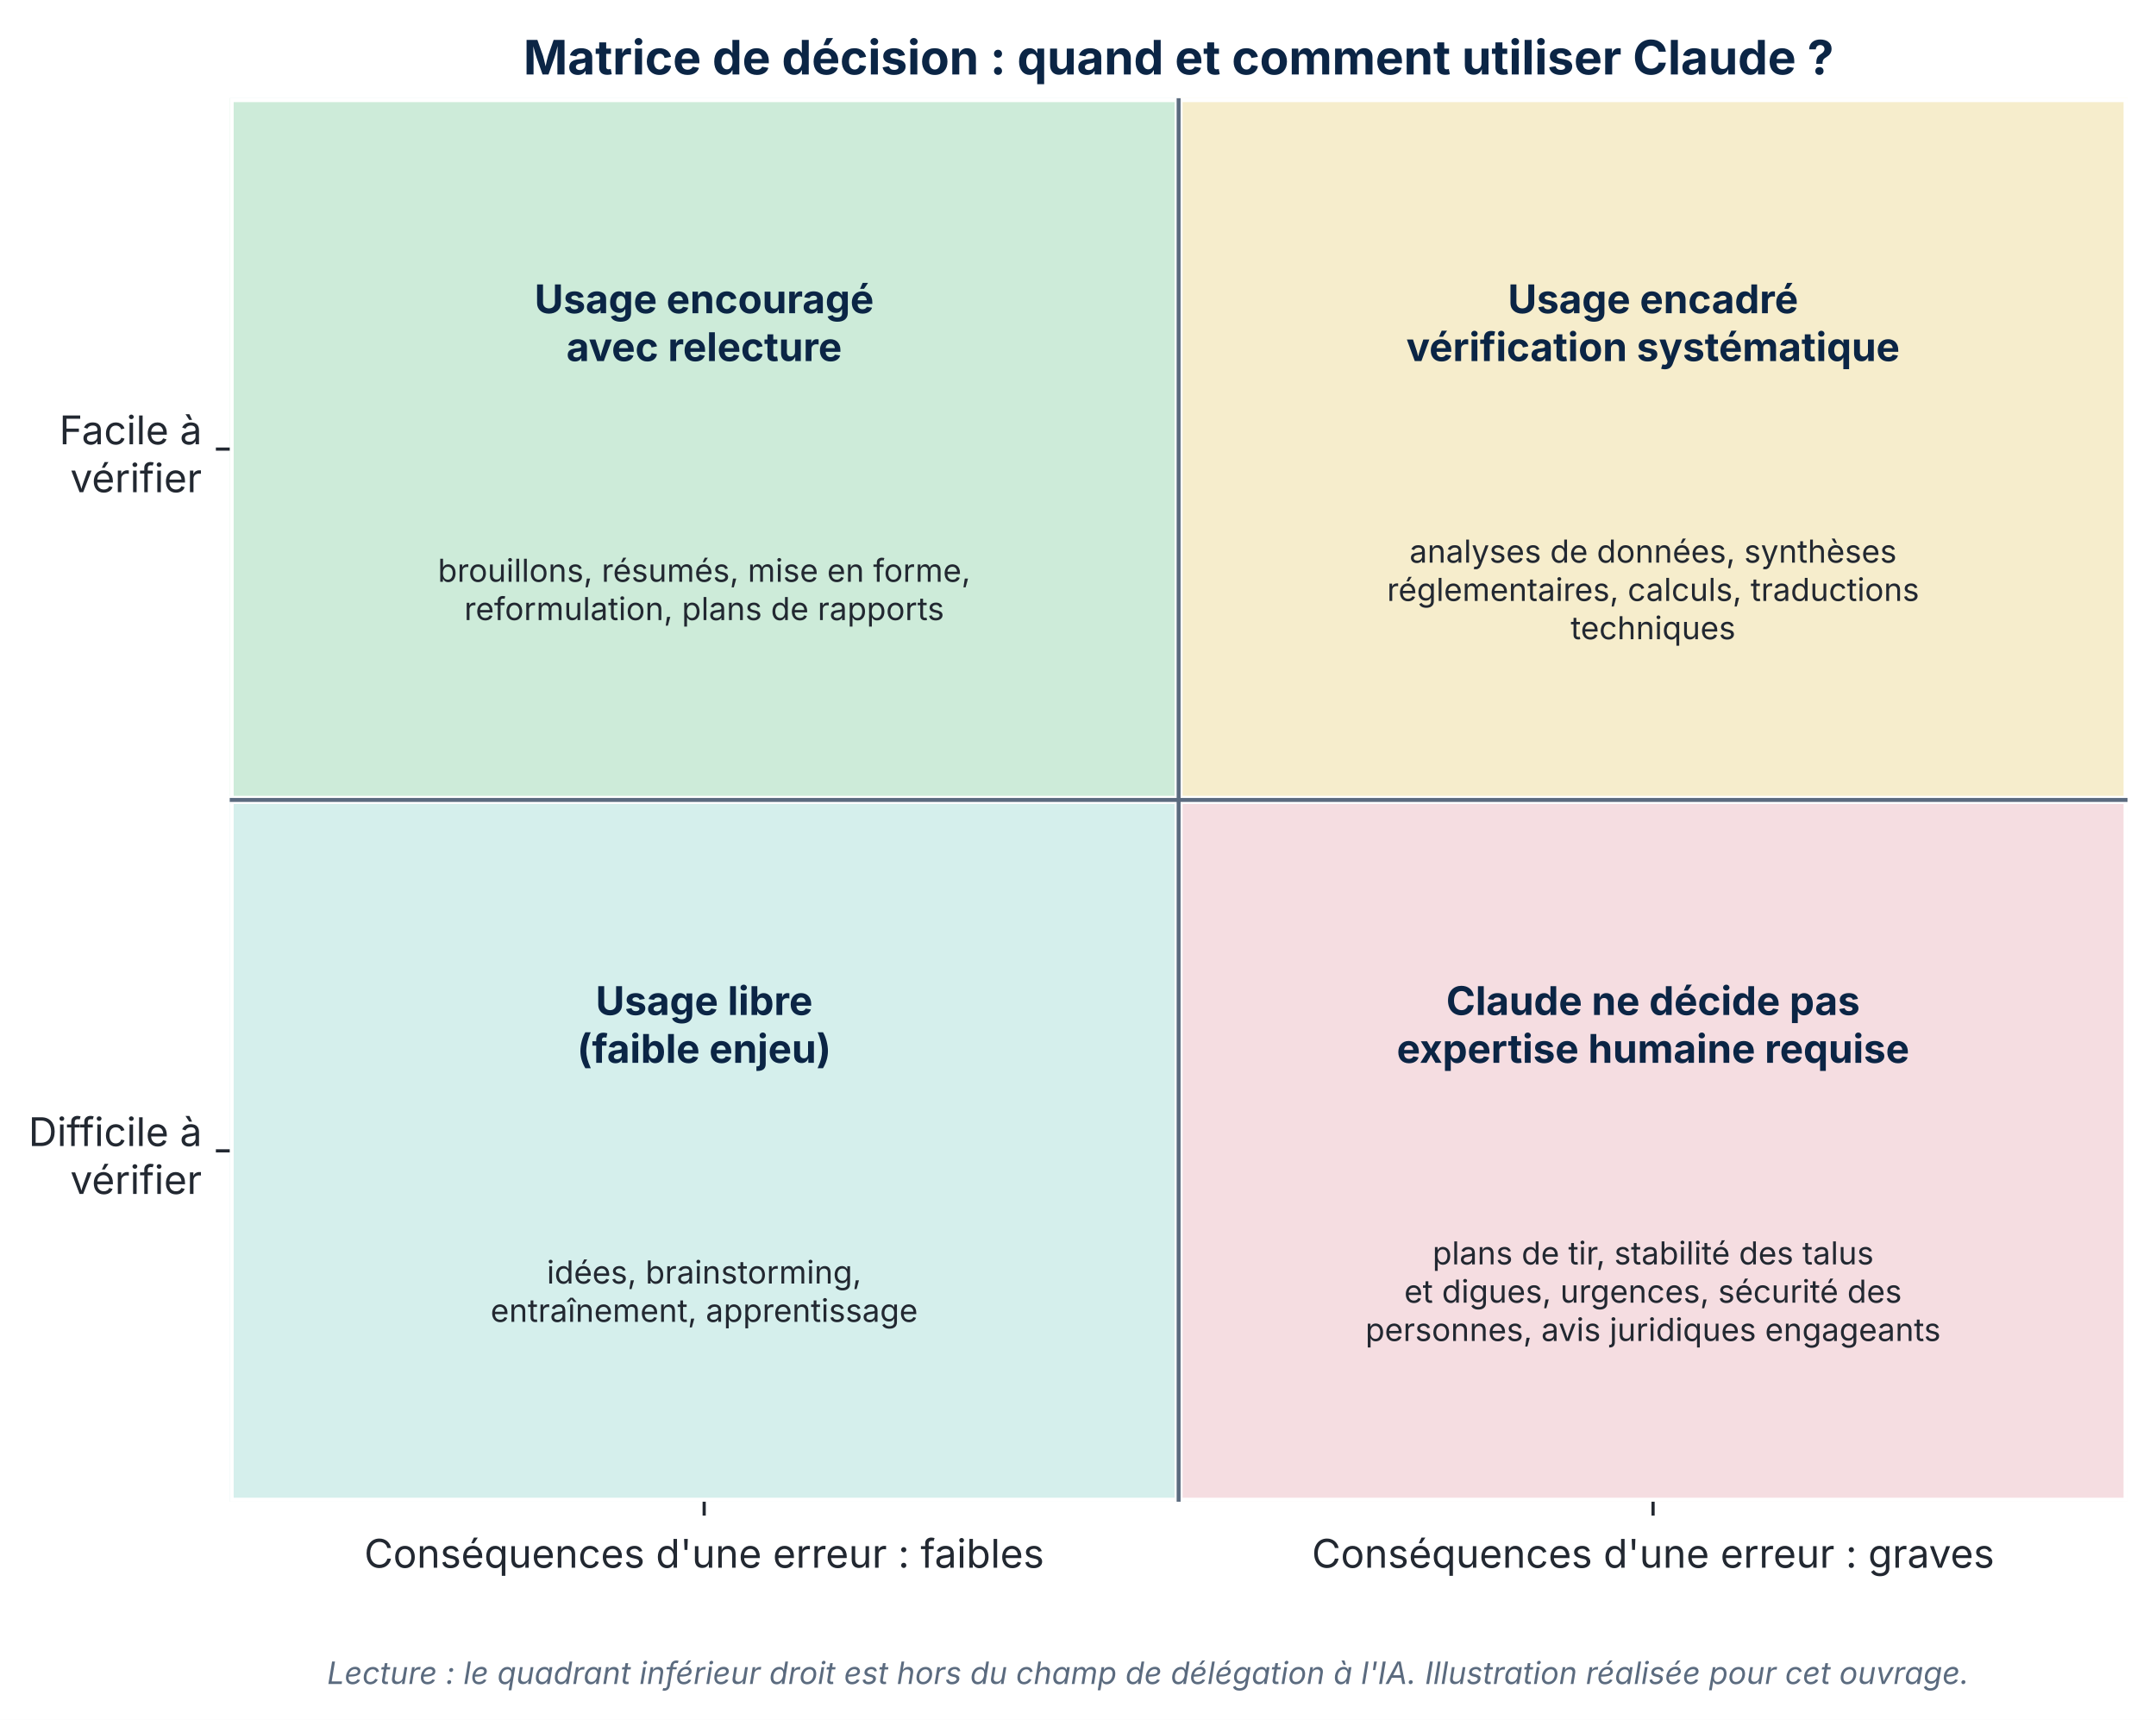
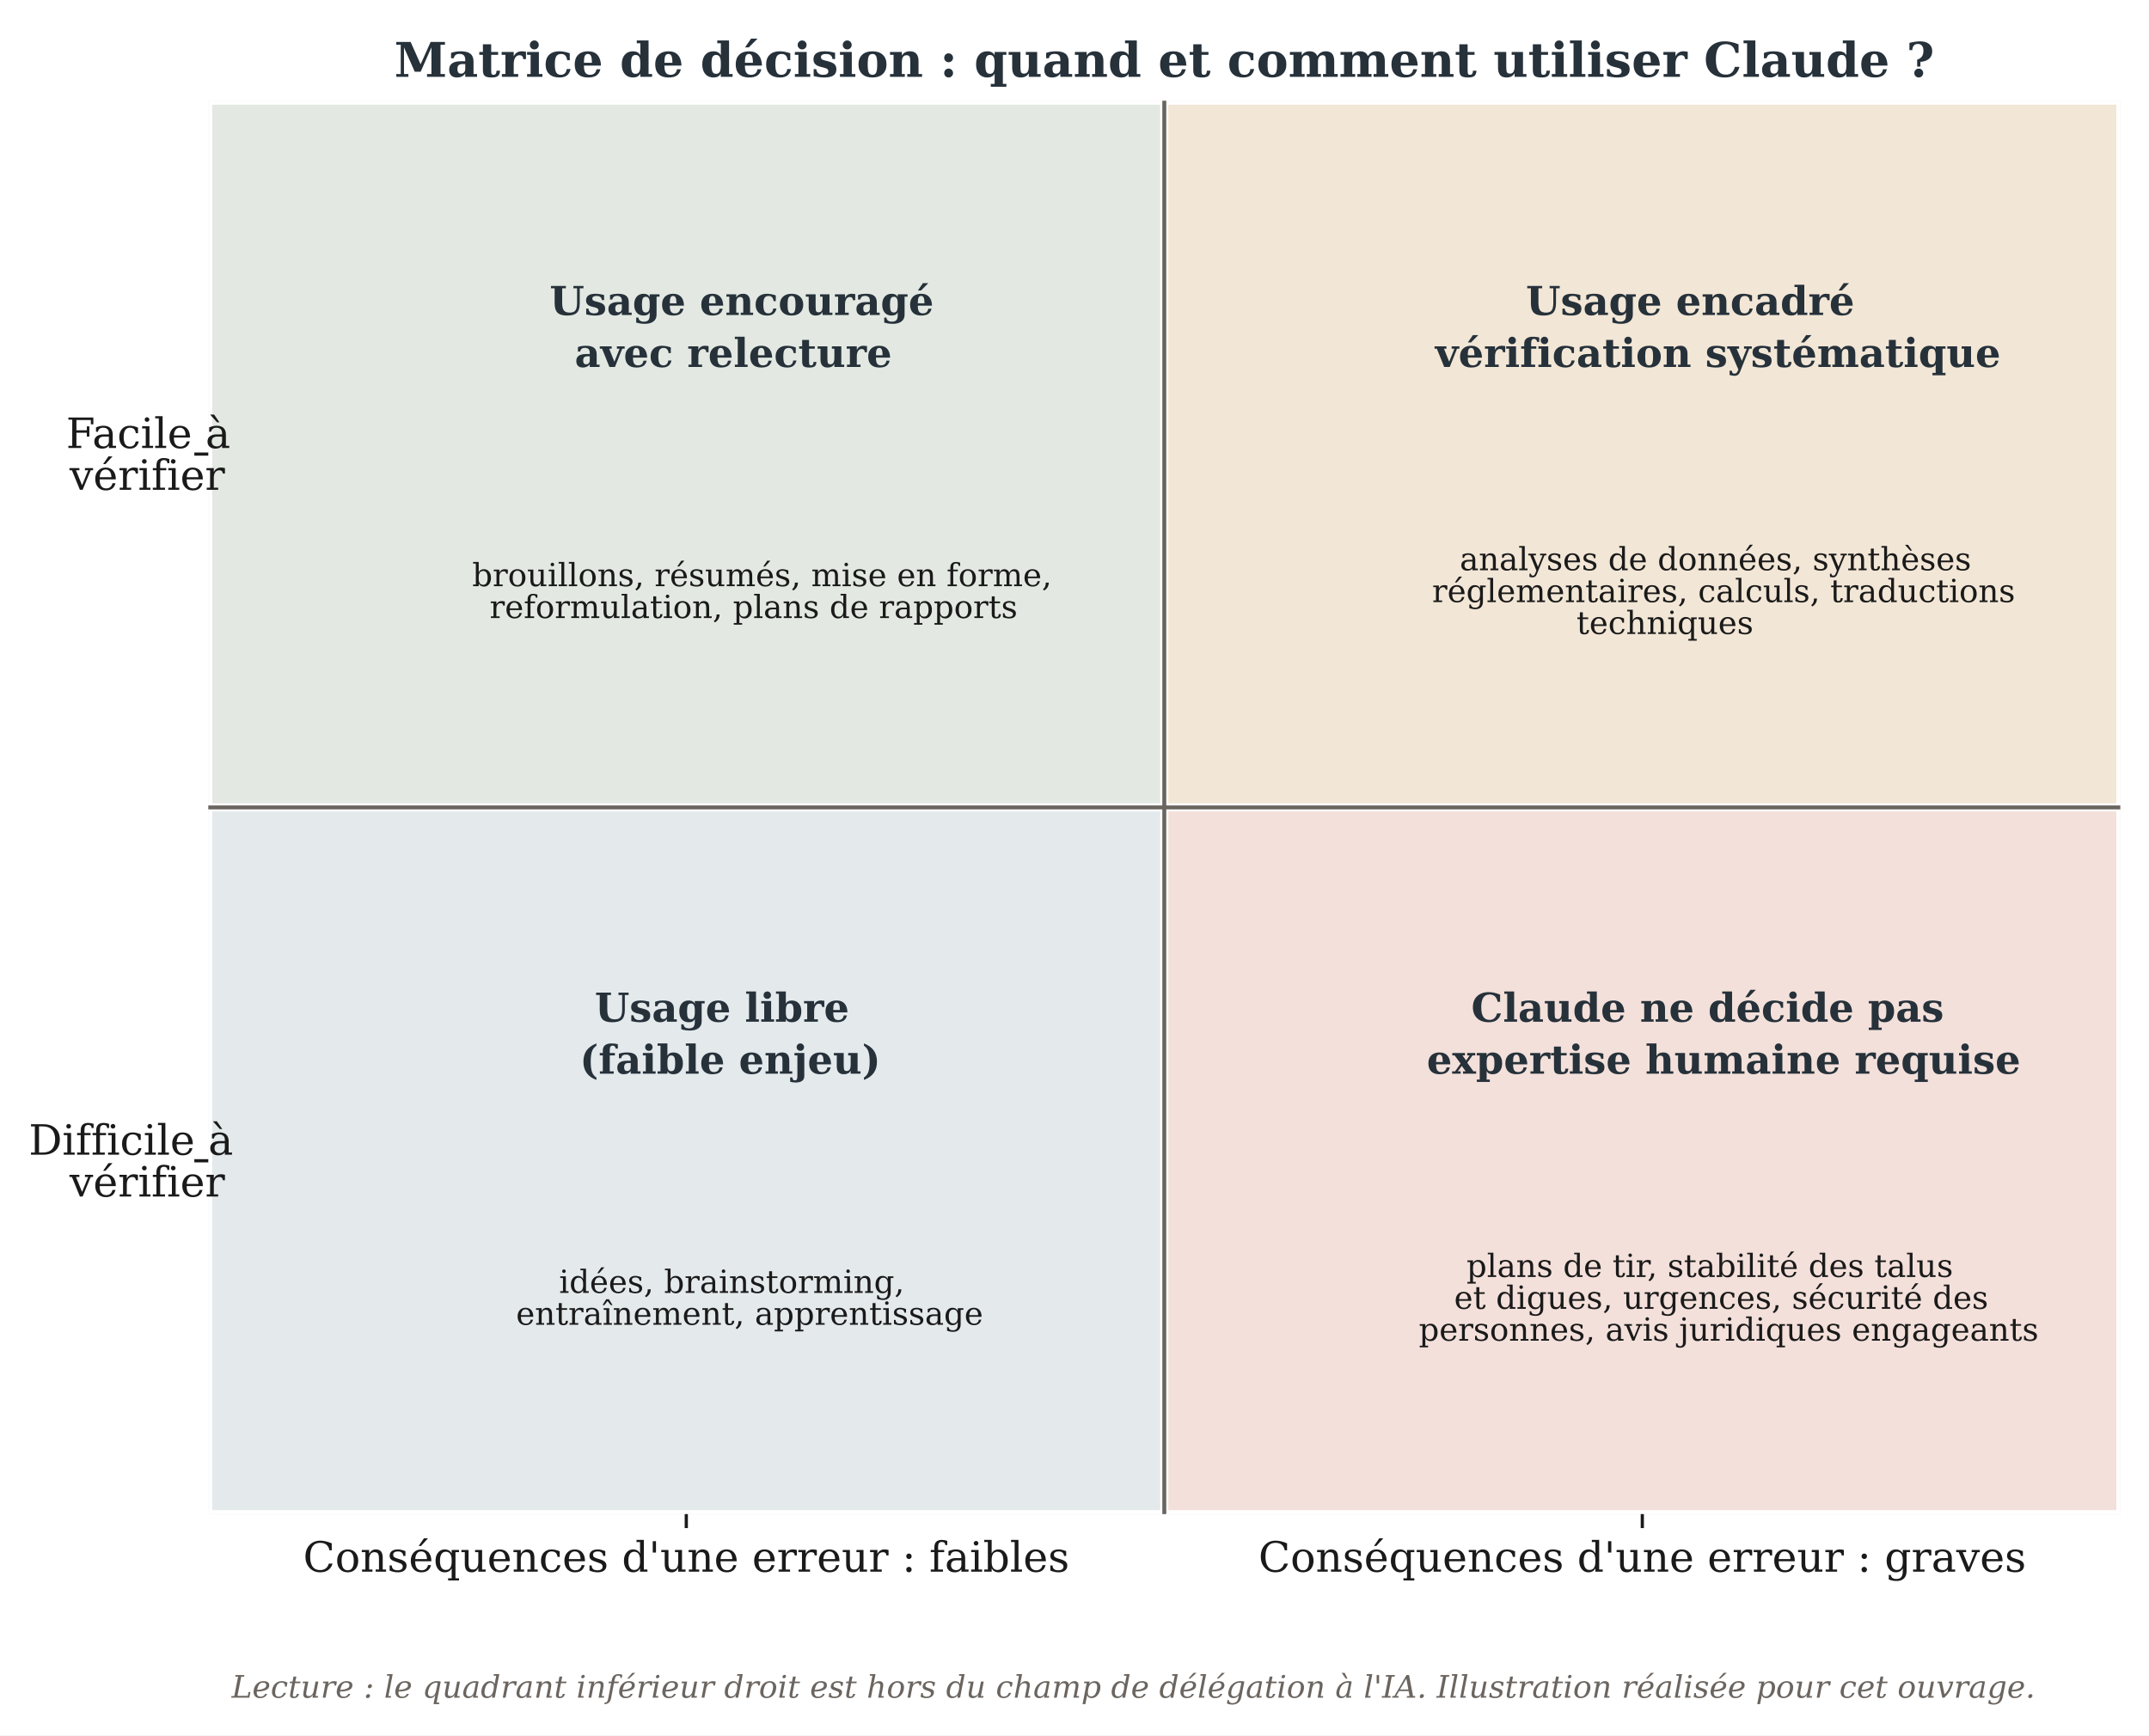
- <svg xmlns="http://www.w3.org/2000/svg" xmlns:xlink="http://www.w3.org/1999/xlink" width="545.168pt" height="434.802pt" viewBox="0 0 545.168 434.802" version="1.1">
+ <svg xmlns="http://www.w3.org/2000/svg" xmlns:xlink="http://www.w3.org/1999/xlink" width="539.354pt" height="435.642pt" viewBox="0 0 539.354 435.642" version="1.1">
  <defs>
    <style type="text/css">*{stroke-linejoin: round; stroke-linecap: butt}</style>
  </defs>
  <g id="figure_1">
    <g id="patch_1">
-       <path d="M 0 434.802  L 545.168 434.802  L 545.168 0  L 0 0  z " style="fill: #ffffff" />
+       <path d="M 0 435.642  L 539.354 435.642  L 539.354 0  L 0 0  z " style="fill: #ffffff" />
    </g>
    <g id="axes_1">
      <g id="patch_2">
-         <path d="M 58.087 379.641  L 537.967 379.641  L 537.967 24.825  L 58.087 24.825  z " style="fill: #ffffff" />
+         <path d="M 52.274 380.1  L 532.154 380.1  L 532.154 25.284  L 52.274 25.284  z " style="fill: #ffffff" />
      </g>
      <g id="patch_3">
-         <path d="M 58.087 202.233  L 298.027 202.233  L 298.027 24.825  L 58.087 24.825  z " clip-path="url(#p6e42e6224f)" style="fill: #cdebd9; stroke: #ffffff; stroke-width: 2; stroke-linejoin: miter" />
+         <path d="M 52.274 202.692  L 292.214 202.692  L 292.214 25.284  L 52.274 25.284  z " clip-path="url(#pc2befa4c5e)" style="fill: #e3e9e2; stroke: #ffffff; stroke-width: 2; stroke-linejoin: miter" />
      </g>
      <g id="patch_4">
-         <path d="M 298.027 202.233  L 537.967 202.233  L 537.967 24.825  L 298.027 24.825  z " clip-path="url(#p6e42e6224f)" style="fill: #f6edcc; stroke: #ffffff; stroke-width: 2; stroke-linejoin: miter" />
+         <path d="M 292.214 202.692  L 532.154 202.692  L 532.154 25.284  L 292.214 25.284  z " clip-path="url(#pc2befa4c5e)" style="fill: #f2e6d6; stroke: #ffffff; stroke-width: 2; stroke-linejoin: miter" />
      </g>
      <g id="patch_5">
-         <path d="M 58.087 379.641  L 298.027 379.641  L 298.027 202.233  L 58.087 202.233  z " clip-path="url(#p6e42e6224f)" style="fill: #d5efec; stroke: #ffffff; stroke-width: 2; stroke-linejoin: miter" />
+         <path d="M 52.274 380.1  L 292.214 380.1  L 292.214 202.692  L 52.274 202.692  z " clip-path="url(#pc2befa4c5e)" style="fill: #e4e9ec; stroke: #ffffff; stroke-width: 2; stroke-linejoin: miter" />
      </g>
      <g id="patch_6">
-         <path d="M 298.027 379.641  L 537.967 379.641  L 537.967 202.233  L 298.027 202.233  z " clip-path="url(#p6e42e6224f)" style="fill: #f5dde1; stroke: #ffffff; stroke-width: 2; stroke-linejoin: miter" />
+         <path d="M 292.214 380.1  L 532.154 380.1  L 532.154 202.692  L 292.214 202.692  z " clip-path="url(#pc2befa4c5e)" style="fill: #f3e0da; stroke: #ffffff; stroke-width: 2; stroke-linejoin: miter" />
      </g>
      <g id="matplotlib.axis_1">
        <g id="xtick_1">
          <g id="line2d_1">
            <defs>
-               <path id="m0fa0ded0c6" d="M 0 0  L 0 3.5  " style="stroke: #222831; stroke-width: 0.8" />
+               <path id="m7001bd93e1" d="M 0 0  L 0 3.5  " style="stroke: #1a1a1a; stroke-width: 0.8" />
            </defs>
            <g>
-               <use xlink:href="#m0fa0ded0c6" x="178.058" y="379.641" style="fill: #222831; stroke: #222831; stroke-width: 0.8" />
+               <use xlink:href="#m7001bd93e1" x="172.244" y="380.1" style="fill: #1a1a1a; stroke: #1a1a1a; stroke-width: 0.8" />
            </g>
          </g>
          <g id="text_1">
-             <text style="font-size: 10px; font-family: 'Inter', 'DejaVu Sans'; text-anchor: middle; fill: #222831" x="178.058" y="396.329" transform="rotate(-0 178.0575 396.3285)">Conséquences d'une erreur : faibles</text>
+             <text style="font-size: 10.5px; font-family: 'EB Garamond', 'DejaVu Serif'; text-anchor: middle; fill: #1a1a1a" x="172.244" y="394.555" transform="rotate(-0 172.244 394.555)">Conséquences d'une erreur : faibles</text>
          </g>
        </g>
        <g id="xtick_2">
          <g id="line2d_2">
            <g>
-               <use xlink:href="#m0fa0ded0c6" x="417.998" y="379.641" style="fill: #222831; stroke: #222831; stroke-width: 0.8" />
+               <use xlink:href="#m7001bd93e1" x="412.184" y="380.1" style="fill: #1a1a1a; stroke: #1a1a1a; stroke-width: 0.8" />
            </g>
          </g>
          <g id="text_2">
-             <text style="font-size: 10px; font-family: 'Inter', 'DejaVu Sans'; text-anchor: middle; fill: #222831" x="417.998" y="396.329" transform="rotate(-0 417.9975 396.3285)">Conséquences d'une erreur : graves</text>
+             <text style="font-size: 10.5px; font-family: 'EB Garamond', 'DejaVu Serif'; text-anchor: middle; fill: #1a1a1a" x="412.184" y="394.555" transform="rotate(-0 412.184 394.555)">Conséquences d'une erreur : graves</text>
          </g>
        </g>
      </g>
      <g id="matplotlib.axis_2">
        <g id="ytick_1">
          <g id="line2d_3">
            <defs>
-               <path id="me540fe8a60" d="M 0 0  L -3.5 0  " style="stroke: #222831; stroke-width: 0.8" />
+               <path id="m61978b4ac1" d="M 0 0  L -3.5 0  " style="stroke: #1a1a1a; stroke-width: 0.8" />
            </defs>
            <g>
-               <use xlink:href="#me540fe8a60" x="58.087" y="290.937" style="fill: #222831; stroke: #222831; stroke-width: 0.8" />
+               <use xlink:href="#m61978b4ac1" x="52.274" y="291.396" style="fill: #1a1a1a; stroke: #1a1a1a; stroke-width: 0.8" />
            </g>
          </g>
          <g id="text_3">
-             <text style="font-size: 10px; font-family: 'Inter', 'DejaVu Sans'; fill: #222831" transform="translate(7.2 289.7309)">Difficile à</text>
-             <text style="font-size: 10px; font-family: 'Inter', 'DejaVu Sans'; fill: #222831" transform="translate(17.77344 301.8306)">vérifier</text>
+             <text style="font-size: 10.5px; font-family: 'EB Garamond', 'DejaVu Serif'; fill: #1a1a1a" transform="translate(7.2 289.8735)">Difficile à</text>
+             <text style="font-size: 10.5px; font-family: 'EB Garamond', 'DejaVu Serif'; fill: #1a1a1a" transform="translate(17.45883 300.3735)">vérifier</text>
          </g>
        </g>
        <g id="ytick_2">
          <g id="line2d_4">
            <g>
-               <use xlink:href="#me540fe8a60" x="58.087" y="113.529" style="fill: #222831; stroke: #222831; stroke-width: 0.8" />
+               <use xlink:href="#m61978b4ac1" x="52.274" y="113.988" style="fill: #1a1a1a; stroke: #1a1a1a; stroke-width: 0.8" />
            </g>
          </g>
          <g id="text_4">
-             <text style="font-size: 10px; font-family: 'Inter', 'DejaVu Sans'; fill: #222831" transform="translate(14.99844 112.3229)">Facile à</text>
-             <text style="font-size: 10px; font-family: 'Inter', 'DejaVu Sans'; fill: #222831" transform="translate(17.77344 124.4226)">vérifier</text>
+             <text style="font-size: 10.5px; font-family: 'EB Garamond', 'DejaVu Serif'; fill: #1a1a1a" transform="translate(16.58602 112.4655)">Facile à</text>
+             <text style="font-size: 10.5px; font-family: 'EB Garamond', 'DejaVu Serif'; fill: #1a1a1a" transform="translate(17.45883 122.9655)">vérifier</text>
          </g>
        </g>
      </g>
      <g id="line2d_5">
-         <path d="M 58.087 202.233  L 537.967 202.233  " clip-path="url(#p6e42e6224f)" style="fill: none; stroke: #5b6b7f; stroke-linecap: square" />
+         <path d="M 52.274 202.692  L 532.154 202.692  " clip-path="url(#pc2befa4c5e)" style="fill: none; stroke: #6b6560; stroke-linecap: square" />
      </g>
      <g id="line2d_6">
-         <path d="M 298.027 379.641  L 298.027 24.825  " clip-path="url(#p6e42e6224f)" style="fill: none; stroke: #5b6b7f; stroke-linecap: square" />
+         <path d="M 292.214 380.1  L 292.214 25.284  " clip-path="url(#pc2befa4c5e)" style="fill: none; stroke: #6b6560; stroke-linecap: square" />
      </g>
      <g id="text_5">
-         <text style="font-weight: 700; font-size: 10px; font-family: 'Inter', 'DejaVu Sans'; fill: #0b2545" transform="translate(135.1505 79.18345)">Usage encouragé</text>
-         <text style="font-weight: 700; font-size: 10px; font-family: 'Inter', 'DejaVu Sans'; fill: #0b2545" transform="translate(143.2208 91.28306)">avec relecture</text>
+         <text style="font-weight: 700; font-size: 10px; font-family: 'EB Garamond', 'DejaVu Serif'; fill: #26313a" transform="translate(137.9393 79.07456)">Usage encouragé</text>
+         <text style="font-weight: 700; font-size: 10px; font-family: 'EB Garamond', 'DejaVu Serif'; fill: #26313a" transform="translate(144.2346 92.12456)">avec relecture</text>
      </g>
      <g id="text_6">
-         <text style="font-size: 8px; font-family: 'Inter', 'DejaVu Sans'; fill: #222831" transform="translate(110.6969 147.0809)">brouillons, résumés, mise en forme,</text>
-         <text style="font-size: 8px; font-family: 'Inter', 'DejaVu Sans'; fill: #222831" transform="translate(117.3863 156.7606)">reformulation, plans de rapports</text>
+         <text style="font-size: 8px; font-family: 'EB Garamond', 'DejaVu Serif'; fill: #1a1a1a" transform="translate(118.5046 147.1496)">brouillons, résumés, mise en forme,</text>
+         <text style="font-size: 8px; font-family: 'EB Garamond', 'DejaVu Serif'; fill: #1a1a1a" transform="translate(122.874 155.1496)">reformulation, plans de rapports</text>
      </g>
      <g id="text_7">
-         <text style="font-weight: 700; font-size: 10px; font-family: 'Inter', 'DejaVu Sans'; fill: #0b2545" transform="translate(381.2819 79.18345)">Usage encadré</text>
-         <text style="font-weight: 700; font-size: 10px; font-family: 'Inter', 'DejaVu Sans'; fill: #0b2545" transform="translate(355.5866 91.28306)">vérification systématique</text>
+         <text style="font-weight: 700; font-size: 10px; font-family: 'EB Garamond', 'DejaVu Serif'; fill: #26313a" transform="translate(382.959 79.07456)">Usage encadré</text>
+         <text style="font-weight: 700; font-size: 10px; font-family: 'EB Garamond', 'DejaVu Serif'; fill: #26313a" transform="translate(360.2301 92.12456)">vérification systématique</text>
      </g>
      <g id="text_8">
-         <text style="font-size: 8px; font-family: 'Inter', 'DejaVu Sans'; fill: #222831" transform="translate(356.4106 142.2411)">analyses de données, synthèses</text>
-         <text style="font-size: 8px; font-family: 'Inter', 'DejaVu Sans'; fill: #222831" transform="translate(350.7131 151.9208)">réglementaires, calculs, traductions</text>
-         <text style="font-size: 8px; font-family: 'Inter', 'DejaVu Sans'; fill: #222831" transform="translate(397.1562 161.6004)">techniques</text>
+         <text style="font-size: 8px; font-family: 'EB Garamond', 'DejaVu Serif'; fill: #1a1a1a" transform="translate(366.3534 143.1496)">analyses de données, synthèses</text>
+         <text style="font-size: 8px; font-family: 'EB Garamond', 'DejaVu Serif'; fill: #1a1a1a" transform="translate(359.4184 151.1496)">réglementaires, calculs, traductions</text>
+         <text style="font-size: 8px; font-family: 'EB Garamond', 'DejaVu Serif'; fill: #1a1a1a" transform="translate(395.6596 159.1496)">techniques</text>
      </g>
      <g id="text_9">
-         <text style="font-weight: 700; font-size: 10px; font-family: 'Inter', 'DejaVu Sans'; fill: #0b2545" transform="translate(150.6184 256.5915)">Usage libre</text>
-         <text style="font-weight: 700; font-size: 10px; font-family: 'Inter', 'DejaVu Sans'; fill: #0b2545" transform="translate(145.9302 268.6911)">(faible enjeu)</text>
+         <text style="font-weight: 700; font-size: 10px; font-family: 'EB Garamond', 'DejaVu Serif'; fill: #26313a" transform="translate(149.258 256.4826)">Usage libre</text>
+         <text style="font-weight: 700; font-size: 10px; font-family: 'EB Garamond', 'DejaVu Serif'; fill: #26313a" transform="translate(145.4885 269.5326)">(faible enjeu)</text>
      </g>
      <g id="text_10">
-         <text style="font-size: 8px; font-family: 'Inter', 'DejaVu Sans'; fill: #222831" transform="translate(138.2644 324.4889)">idées, brainstorming,</text>
-         <text style="font-size: 8px; font-family: 'Inter', 'DejaVu Sans'; fill: #222831" transform="translate(124.0425 334.1686)">entraînement, apprentissage</text>
+         <text style="font-size: 8px; font-family: 'EB Garamond', 'DejaVu Serif'; fill: #1a1a1a" transform="translate(140.3121 324.5576)">idées, brainstorming,</text>
+         <text style="font-size: 8px; font-family: 'EB Garamond', 'DejaVu Serif'; fill: #1a1a1a" transform="translate(129.5065 332.5576)">entraînement, apprentissage</text>
      </g>
      <g id="text_11">
-         <text style="font-weight: 700; font-size: 10px; font-family: 'Inter', 'DejaVu Sans'; fill: #0b2545" transform="translate(365.692 256.5915)">Claude ne décide pas</text>
-         <text style="font-weight: 700; font-size: 10px; font-family: 'Inter', 'DejaVu Sans'; fill: #0b2545" transform="translate(353.192 268.6911)">expertise humaine requise</text>
+         <text style="font-weight: 700; font-size: 10px; font-family: 'EB Garamond', 'DejaVu Serif'; fill: #26313a" transform="translate(369.2441 256.4826)">Claude ne décide pas</text>
+         <text style="font-weight: 700; font-size: 10px; font-family: 'EB Garamond', 'DejaVu Serif'; fill: #26313a" transform="translate(358.0887 269.5326)">expertise humaine requise</text>
      </g>
      <g id="text_12">
-         <text style="font-size: 8px; font-family: 'Inter', 'DejaVu Sans'; fill: #222831" transform="translate(362.2119 319.6491)">plans de tir, stabilité des talus</text>
-         <text style="font-size: 8px; font-family: 'Inter', 'DejaVu Sans'; fill: #222831" transform="translate(355.0675 329.3288)">et digues, urgences, sécurité des</text>
-         <text style="font-size: 8px; font-family: 'Inter', 'DejaVu Sans'; fill: #222831" transform="translate(345.2325 339.0084)">personnes, avis juridiques engageants</text>
+         <text style="font-size: 8px; font-family: 'EB Garamond', 'DejaVu Serif'; fill: #1a1a1a" transform="translate(368.0509 320.5576)">plans de tir, stabilité des talus</text>
+         <text style="font-size: 8px; font-family: 'EB Garamond', 'DejaVu Serif'; fill: #1a1a1a" transform="translate(364.9477 328.5576)">et digues, urgences, sécurité des</text>
+         <text style="font-size: 8px; font-family: 'EB Garamond', 'DejaVu Serif'; fill: #1a1a1a" transform="translate(356.0834 336.5576)">personnes, avis juridiques engageants</text>
      </g>
      <g id="text_13">
-         <text style="font-weight: 700; font-size: 12px; font-family: 'Inter', 'DejaVu Sans'; text-anchor: middle; fill: #0b2545" x="298.027" y="18.825" transform="rotate(-0 298.0275 18.825)">Matrice de décision : quand et comment utiliser Claude ?</text>
+         <text style="font-weight: 700; font-size: 12px; font-family: 'EB Garamond', 'DejaVu Serif'; text-anchor: middle; fill: #26313a" x="292.214" y="19.284" transform="rotate(-0 292.214 19.284)">Matrice de décision : quand et comment utiliser Claude ?</text>
      </g>
    </g>
    <g id="text_14">
-       <text style="font-style: italic; font-size: 7.8px; font-family: 'Inter', 'DejaVu Sans'; text-anchor: middle; fill: #5b6b7f" x="290.288" y="425.721" transform="rotate(-0 290.2875 425.721)">Lecture : le quadrant inférieur droit est hors du champ de délégation à l'IA. Illustration réalisée pour cet ouvrage.</text>
+       <text style="font-style: italic; font-size: 7.8px; font-family: 'EB Garamond', 'DejaVu Serif'; text-anchor: middle; fill: #6b6560" x="284.474" y="426.18" transform="rotate(-0 284.474 426.18)">Lecture : le quadrant inférieur droit est hors du champ de délégation à l'IA. Illustration réalisée pour cet ouvrage.</text>
    </g>
  </g>
  <defs>
-     <clipPath id="p6e42e6224f">
-       <rect x="58.087" y="24.825" width="479.88" height="354.816" />
+     <clipPath id="pc2befa4c5e">
+       <rect x="52.274" y="25.284" width="479.88" height="354.816" />
    </clipPath>
  </defs>
</svg>
